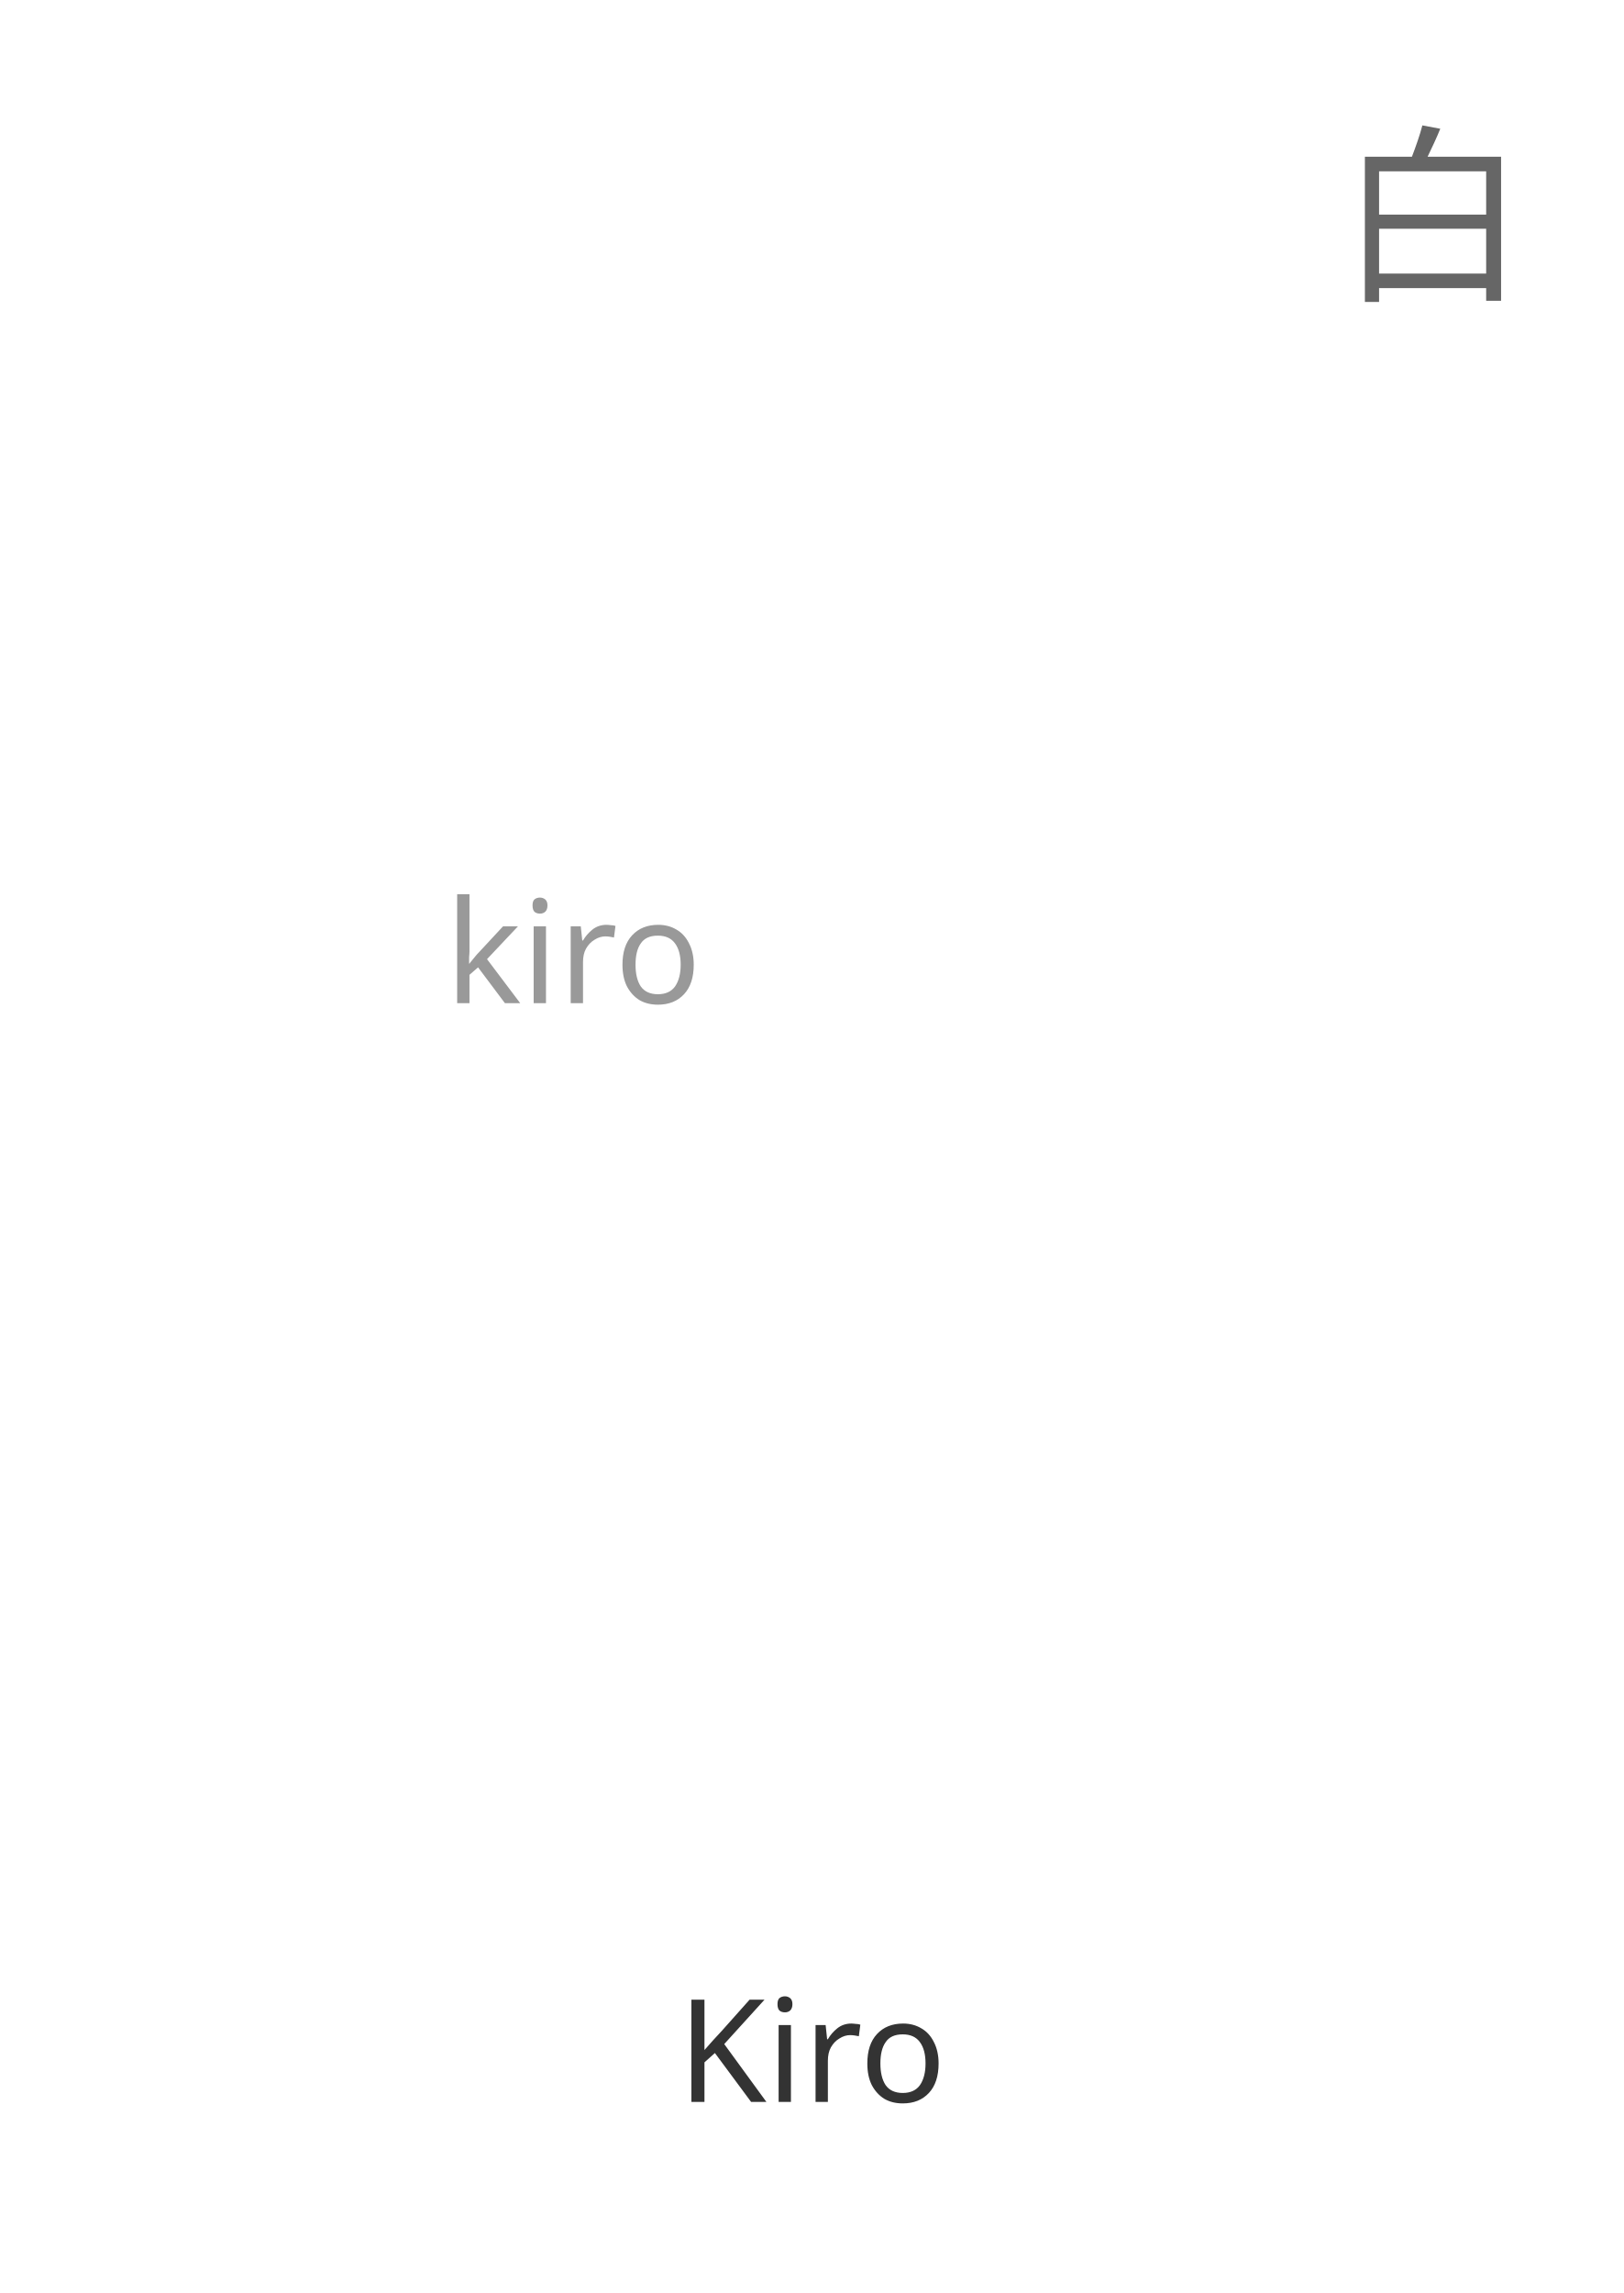
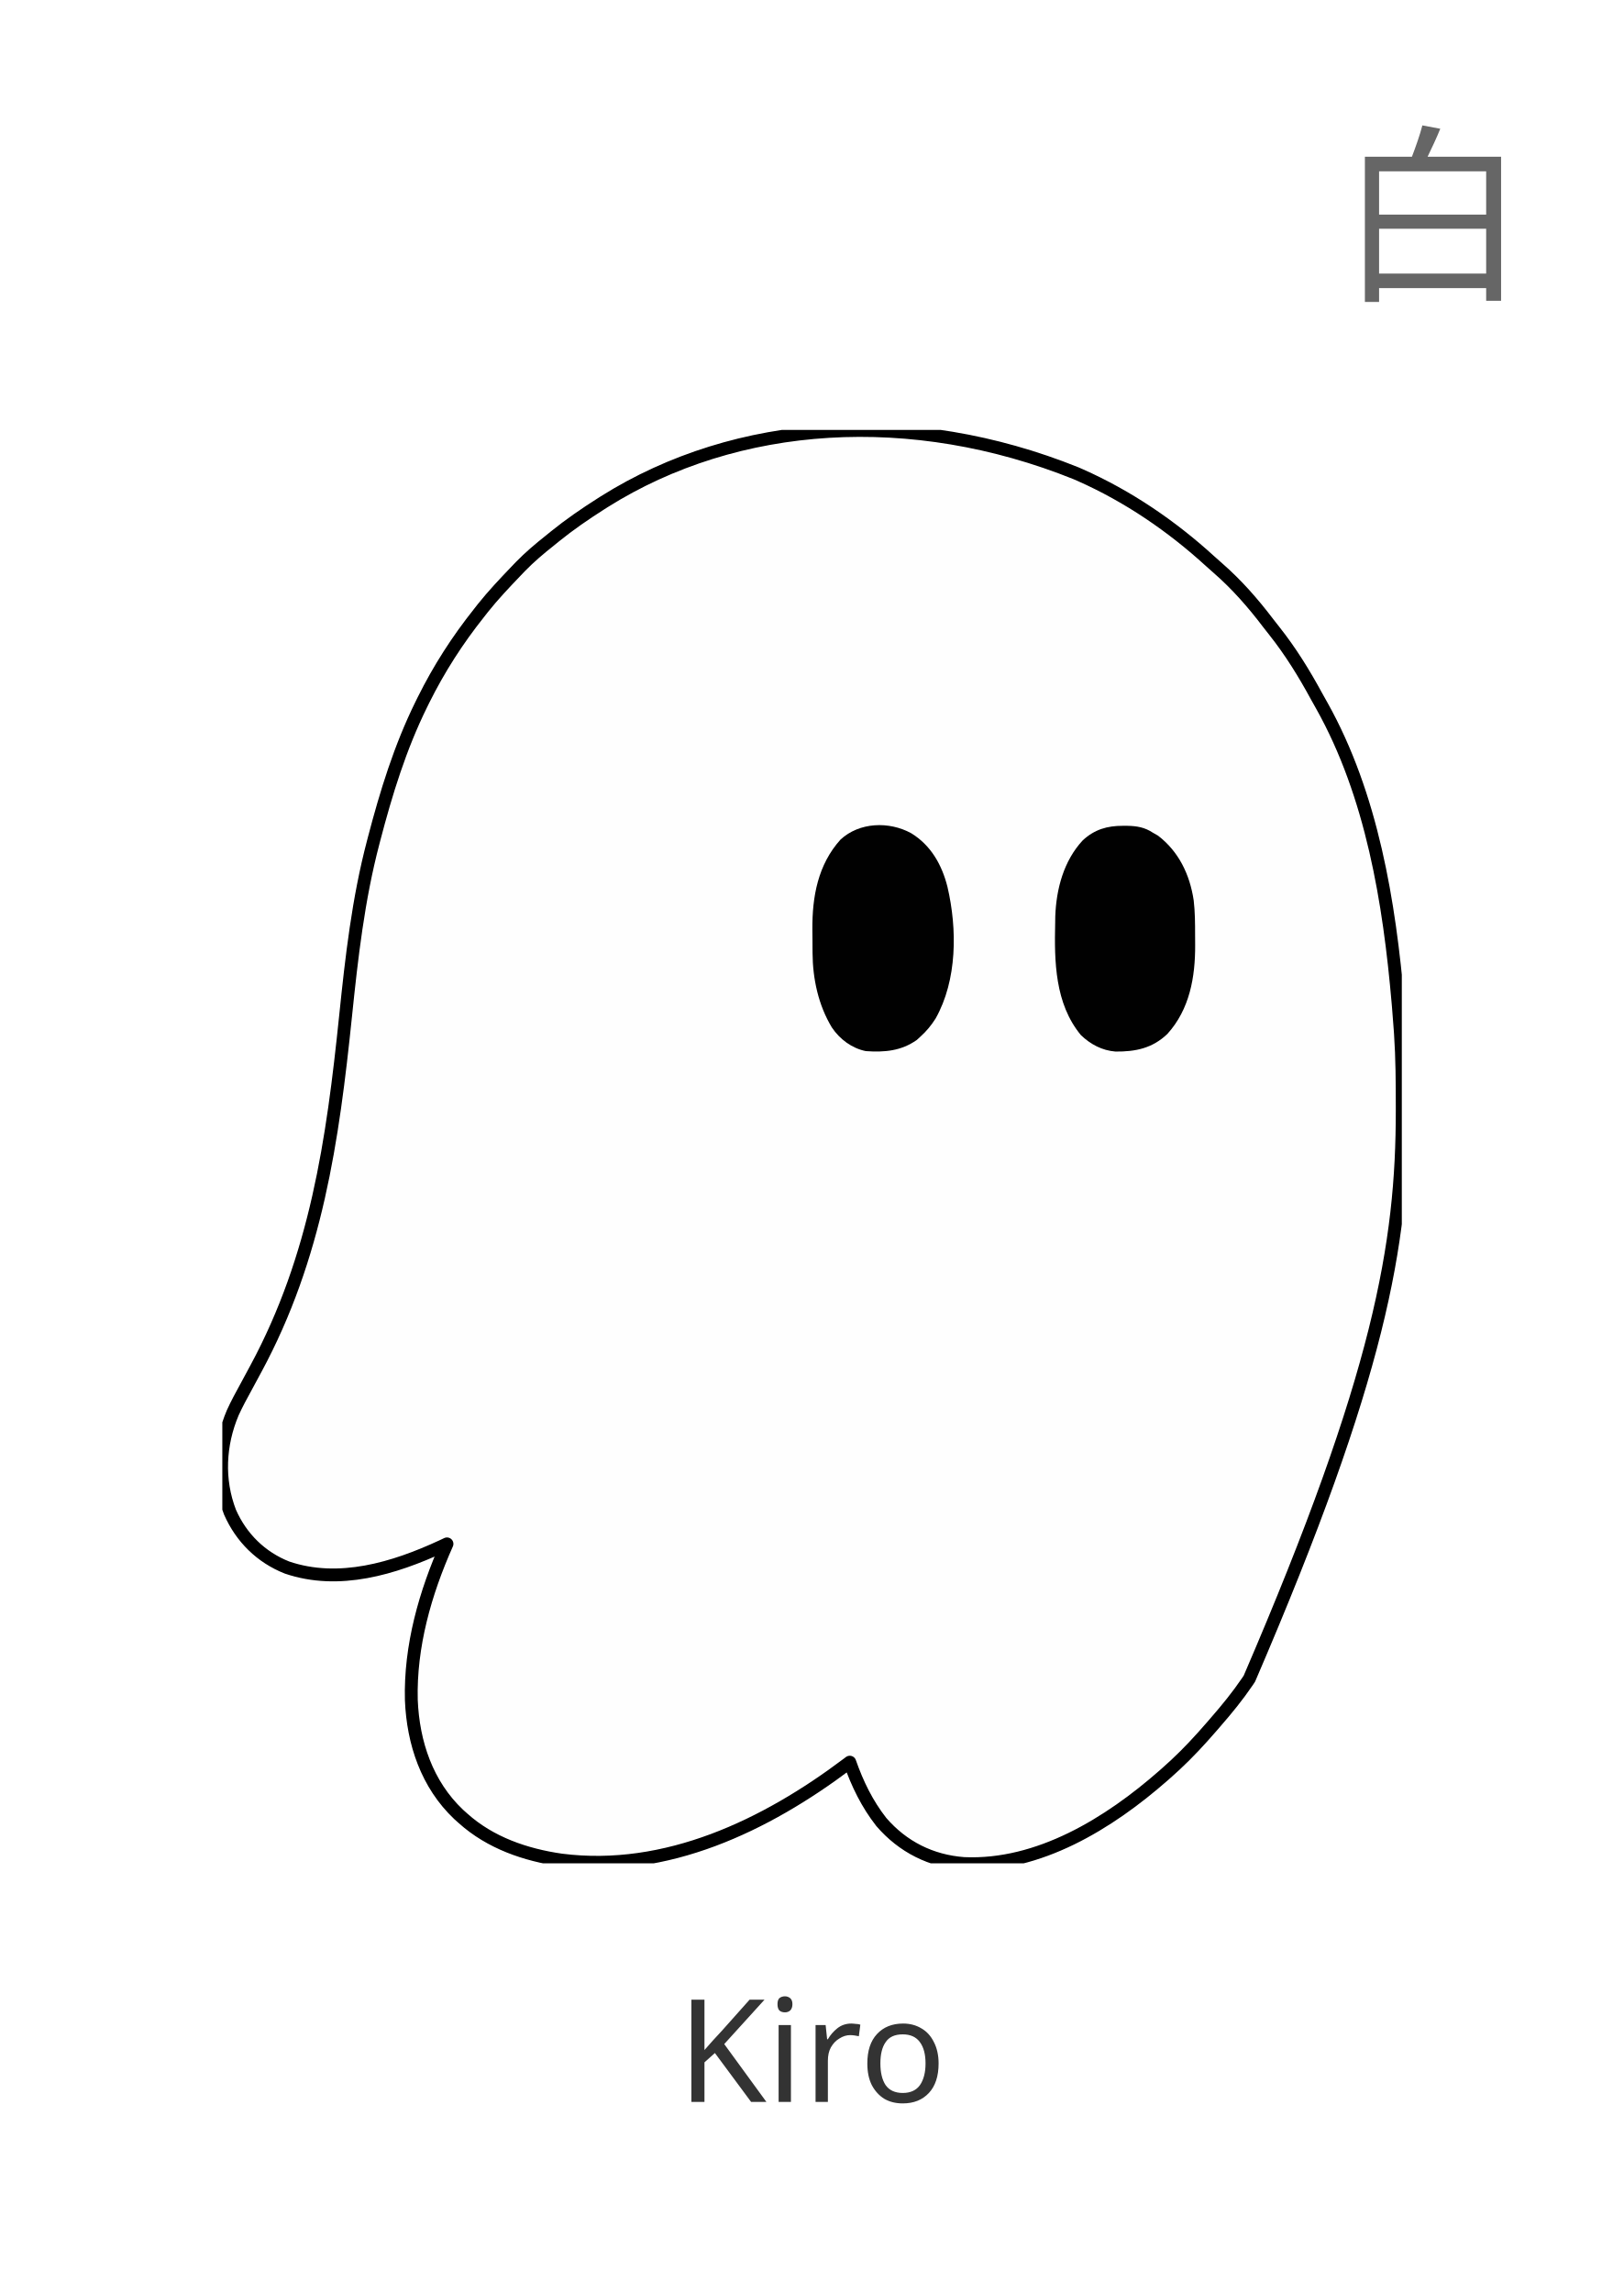
<svg xmlns="http://www.w3.org/2000/svg" width="17mm" height="24mm" viewBox="0 0 68 96">
  <text id="tile-type-placeholder" x="64" y="12" font-family="sans-serif" font-size="8" text-anchor="end" fill="#666666">白</text>
  <g id="icon-placeholder" transform="translate(4, 18)">
-     <text x="20" y="24" font-family="sans-serif" font-size="6" text-anchor="middle" fill="#999999">kiro</text>
+     <g transform="translate(5.31, 0.00) scale(0.0672)">
+       <svg version="1.1" width="735" height="893">
+         <path d="M0 0 C1.29 0.564 1.29 0.564 2.606 1.14 C32.372 14.334 59.545 32.84 83.551 54.773 C85.135 56.214 86.736 57.637 88.355 59.039 C100.108 69.277 110.321 80.927 119.721 93.327 C120.967 94.956 122.236 96.564 123.516 98.168 C133.644 110.929 142.16 124.72 149.92 139.026 C150.973 140.95 152.052 142.856 153.137 144.762 C184.438 200.635 195.252 267.294 200.688 330.25 C200.748 330.954 200.809 331.658 200.872 332.383 C201.288 337.253 201.66 342.125 202 347 C202.049 347.696 202.098 348.393 202.149 349.111 C203.188 364.393 203.243 379.687 203.25 395 C203.25 395.667 203.251 396.334 203.251 397.021 C203.28 479.988 189.545 561.683 108 751 C107.351 751.963 107.351 751.963 106.689 752.946 C100.682 761.787 94.023 769.952 87 778 C86.095 779.056 86.095 779.056 85.172 780.133 C83.469 782.108 81.741 784.058 80 786 C79.582 786.469 79.163 786.937 78.732 787.42 C71.556 795.432 64.093 802.917 56 810 C55.489 810.451 54.977 810.902 54.45 811.366 C20.645 841.043 -23.332 868.27 -69.895 866.157 C-90.336 864.635 -107.964 855.783 -121.344 840.285 C-130.201 828.987 -136.267 816.493 -141 803 C-141.486 803.367 -141.972 803.734 -142.473 804.113 C-193.316 842.394 -255.436 872.304 -320.774 863.984 C-343.082 860.791 -364.987 853.26 -382 838 C-383.359 836.782 -383.359 836.782 -384.746 835.539 C-404.468 816.884 -413.118 791.012 -414.219 764.359 C-415.111 730.818 -405.563 697.439 -392 667 C-393.056 667.496 -394.111 667.993 -395.199 668.504 C-425.013 682.277 -459.299 692.76 -491.688 681.746 C-507.859 675.351 -520.165 663.226 -527.188 647.309 C-535.004 627.107 -533.87 605.004 -525.474 585.244 C-522.957 579.705 -520.047 574.395 -517.125 569.062 C-515.787 566.59 -514.454 564.115 -513.121 561.641 C-512.433 560.367 -511.746 559.092 -511.058 557.818 C-473.437 488.049 -463.205 415.732 -455.17 337.914 C-451.407 301.491 -447.323 265.5 -438 230 C-437.815 229.294 -437.631 228.588 -437.441 227.86 C-429.867 198.94 -421.252 170.901 -408 144 C-407.549 143.083 -407.097 142.167 -406.632 141.223 C-396.95 121.766 -385.53 103.99 -372 87 C-370.848 85.527 -370.848 85.527 -369.672 84.023 C-363.234 75.94 -356.139 68.461 -349 61 C-347.646 59.583 -347.646 59.583 -346.266 58.137 C-340.535 52.269 -334.431 47.08 -328 42 C-326.941 41.139 -325.882 40.277 -324.824 39.414 C-315.631 31.974 -305.978 25.342 -296 19 C-295.321 18.568 -294.643 18.137 -293.943 17.692 C-211.091 -34.365 -102.027 -41.061 0 0 Z " fill="#FEFEFE" transform="translate(532,27)" stroke="#000000" stroke-width="8" stroke-linejoin="round" stroke-linecap="round" />
+         <path d="M0 0 C12.273 7.52 19.114 19.651 22.573 33.354 C28.733 59.653 28.717 91.499 15.168 115.484 C12.466 119.739 9.479 123.368 5.715 126.746 C4.972 127.427 4.23 128.107 3.465 128.809 C-6.296 135.686 -16.644 136.562 -28.285 135.746 C-37.007 133.978 -44.483 128.382 -49.436 121.041 C-57.864 107.121 -61.393 90.691 -61.488 74.531 C-61.494 73.758 -61.5 72.984 -61.506 72.188 C-61.515 70.555 -61.522 68.922 -61.525 67.289 C-61.535 64.846 -61.566 62.405 -61.598 59.963 C-61.736 39.562 -58.164 19.64 -44.098 3.996 C-32.317 -6.943 -13.781 -7.562 0 0 Z " fill="#010101" transform="translate(429.2852,251.2539)" />
+         <path d="M0 0 C1.27 0.002 1.27 0.002 2.565 0.005 C8.713 0.126 13.478 0.934 18.688 4.375 C19.698 4.952 20.709 5.53 21.75 6.125 C34.729 16.066 41.582 30.37 44.002 46.468 C44.843 53.636 44.874 60.824 44.873 68.032 C44.875 70.108 44.893 72.182 44.912 74.258 C45 94.289 41.487 114.365 27.594 129.684 C18.317 138.584 7.789 140.77 -4.738 140.652 C-13.052 140.007 -20.348 136.146 -26.312 130.375 C-42.517 110.761 -42.892 84.499 -42.312 60.375 C-42.285 58.397 -42.285 58.397 -42.258 56.379 C-41.633 39.311 -37 21.84 -25.168 9.094 C-17.769 2.24 -9.91 -0.019 0 0 Z " fill="#010101" transform="translate(561.3125,246.625)" />
+       </svg>
+     </g>
  </g>
  <text id="service-name-placeholder" x="34" y="88" font-family="sans-serif" font-size="6" text-anchor="middle" fill="#333333">Kiro</text>
</svg>
